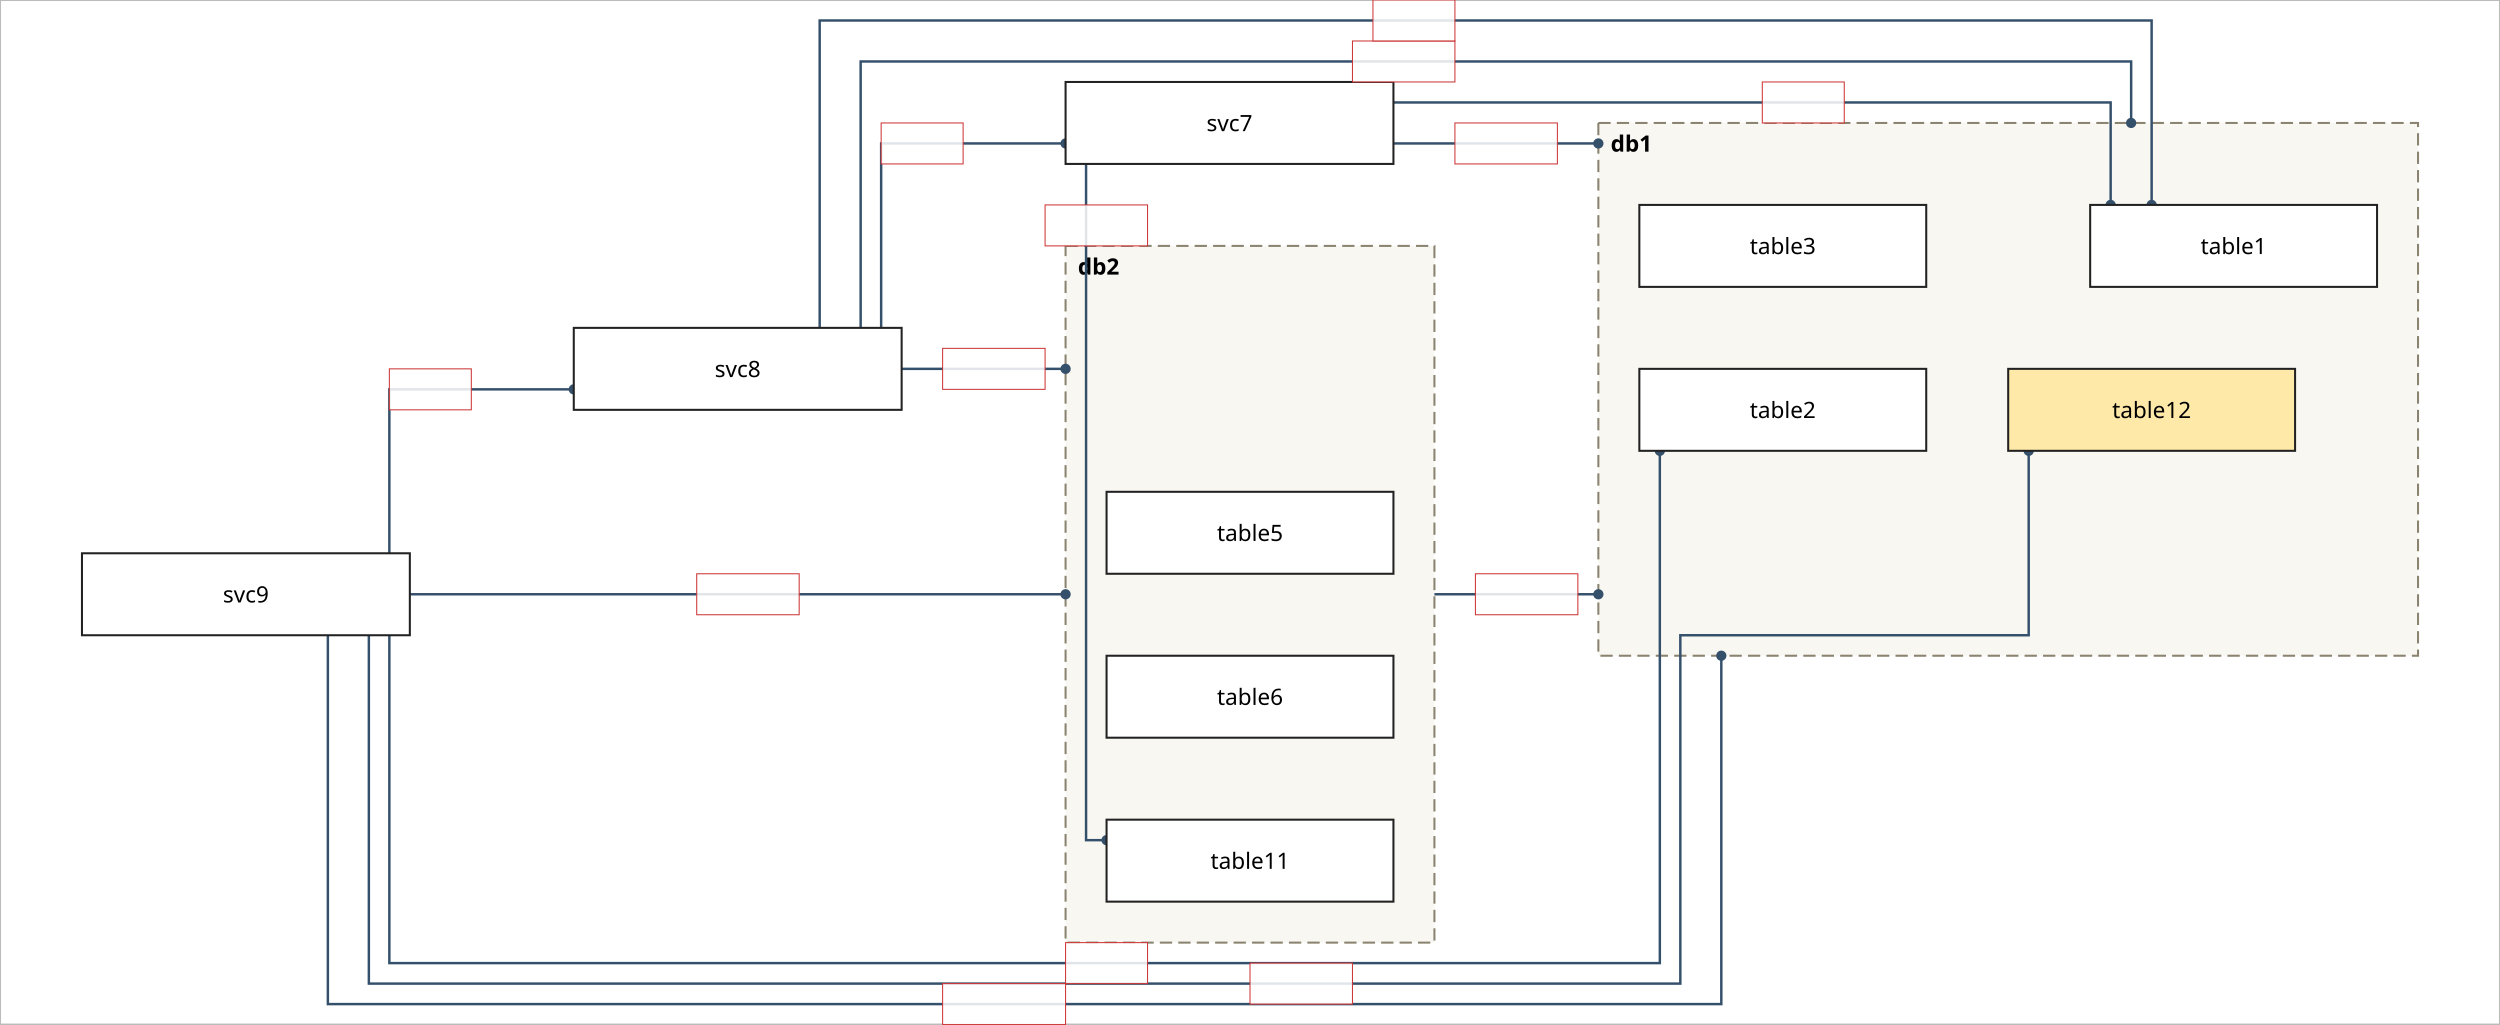
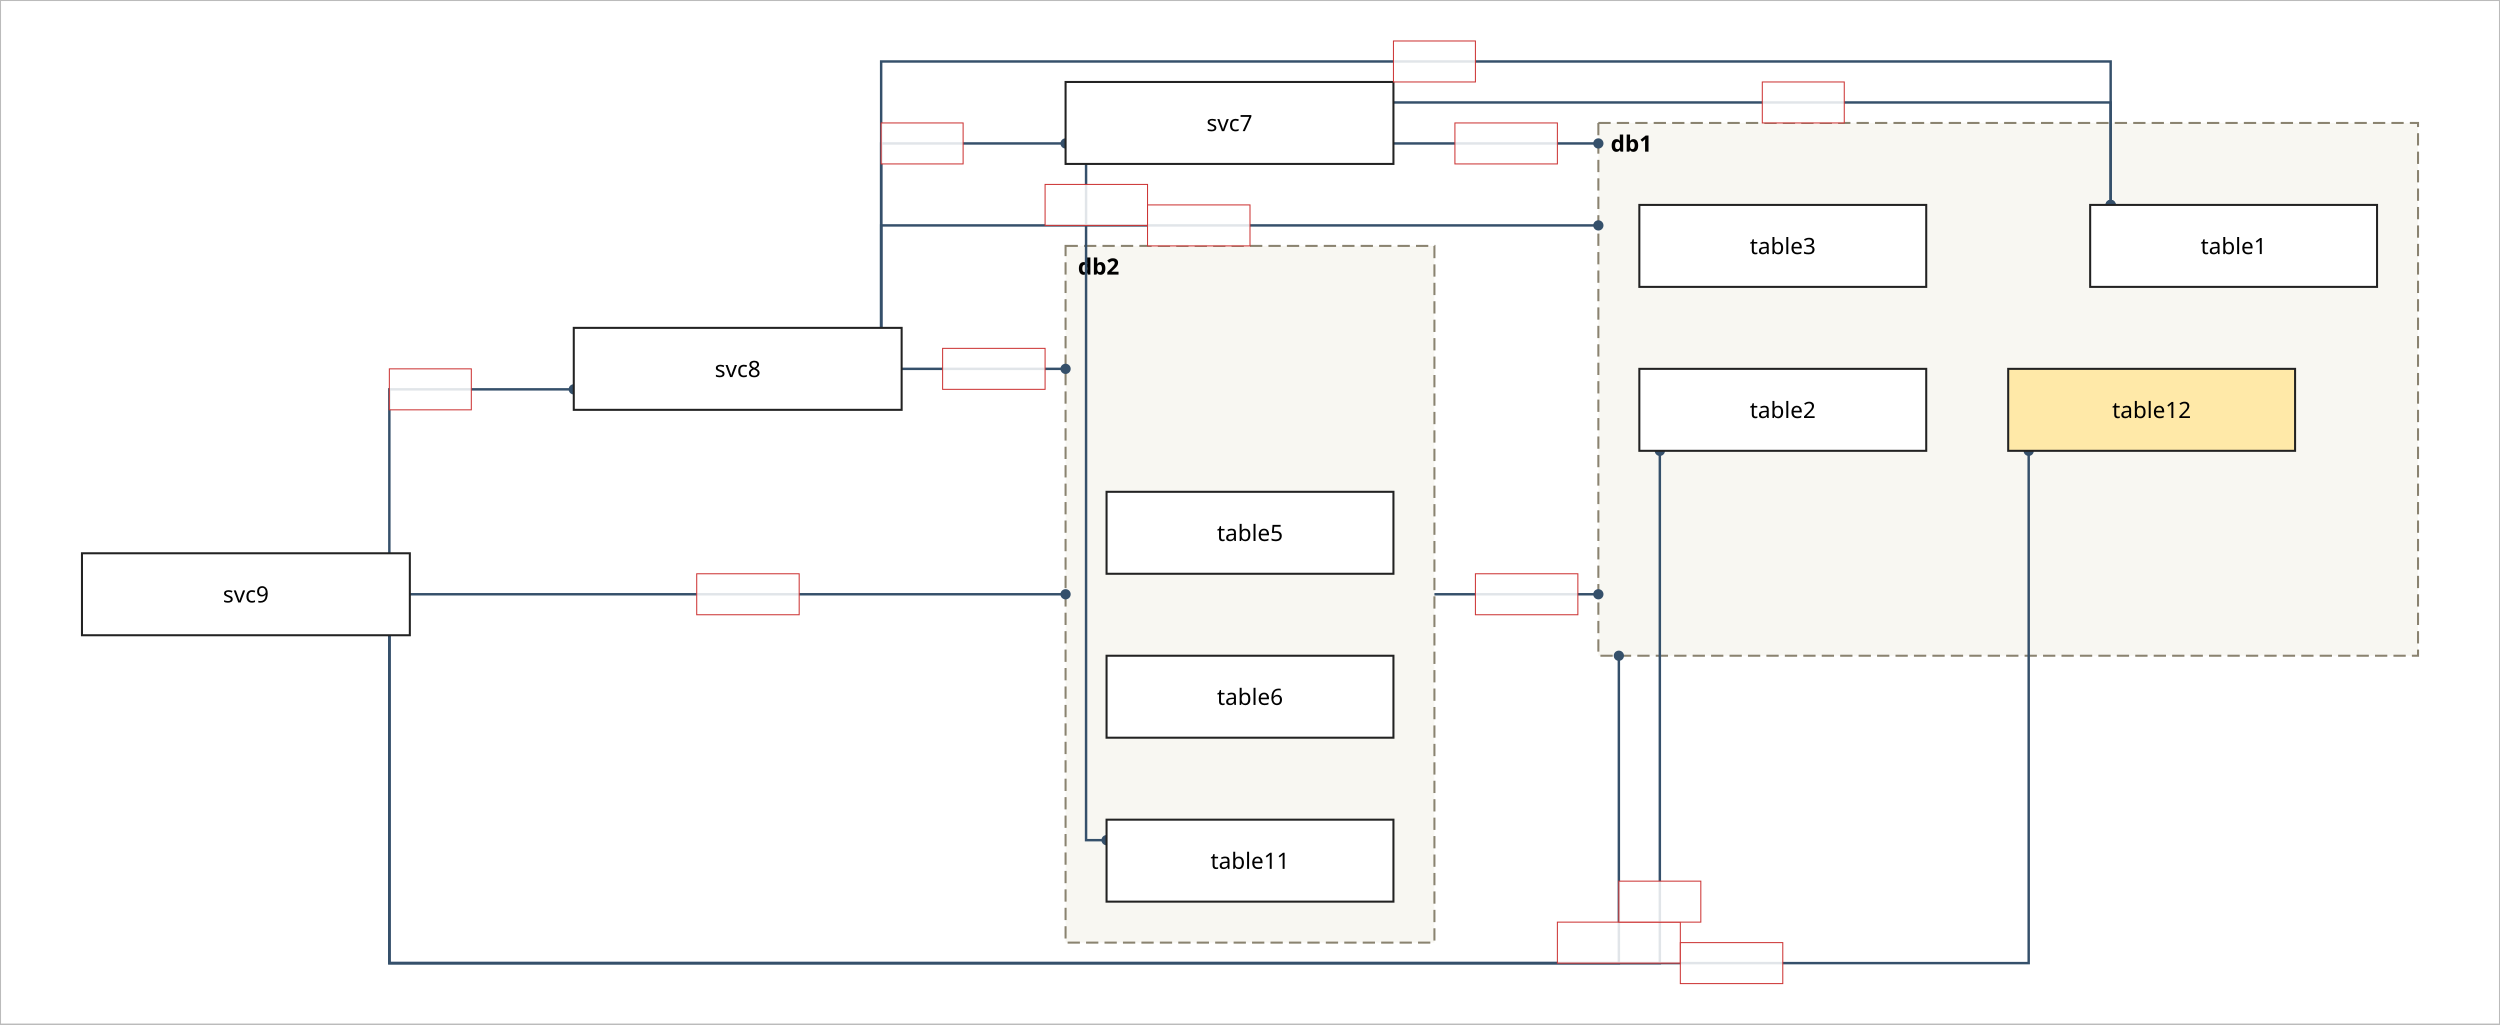
<svg xmlns="http://www.w3.org/2000/svg" width="1220" height="500" viewBox="0 0 1220 500" font-family="sans-serif" font-size="11">
  <rect width="100%" height="100%" fill="#fff" stroke="#bbb" />
  <rect x="780" y="60" width="400" height="260" fill="#f3f1ea" fill-opacity="0.6" stroke="#8a8370" stroke-dasharray="6 3" />
  <text x="786" y="74" font-weight="bold">db1</text>
  <rect x="520" y="120" width="180" height="340" fill="#f3f1ea" fill-opacity="0.6" stroke="#8a8370" stroke-dasharray="6 3" />
  <text x="526" y="134" font-weight="bold">db2</text>
  <polyline points="700,290 780,290" fill="none" stroke="#35506b" stroke-width="1.2" />
  <circle cx="780" cy="290" r="2.5" fill="#35506b" />
  <polyline points="680,70 780,70" fill="none" stroke="#35506b" stroke-width="1.2" />
  <circle cx="780" cy="70" r="2.5" fill="#35506b" />
  <polyline points="680,50 1030,50 1030,100" fill="none" stroke="#35506b" stroke-width="1.2" />
  <circle cx="1030" cy="100" r="2.5" fill="#35506b" />
  <polyline points="530,80 530,410 540,410" fill="none" stroke="#35506b" stroke-width="1.2" />
  <circle cx="540" cy="410" r="2.5" fill="#35506b" />
-   <polyline points="420,160 420,30 1040,30 1040,60" fill="none" stroke="#35506b" stroke-width="1.2" />
-   <circle cx="1040" cy="60" r="2.5" fill="#35506b" />
-   <polyline points="400,160 400,10 1050,10 1050,100" fill="none" stroke="#35506b" stroke-width="1.2" />
-   <circle cx="1050" cy="100" r="2.5" fill="#35506b" />
+   <polyline points="430,160 430,110 780,110" fill="none" stroke="#35506b" stroke-width="1.2" />
+   <circle cx="780" cy="110" r="2.5" fill="#35506b" />
+   <polyline points="430,160 430,30 1030,30 1030,100" fill="none" stroke="#35506b" stroke-width="1.2" />
+   <circle cx="1030" cy="100" r="2.5" fill="#35506b" />
  <polyline points="440,180 520,180" fill="none" stroke="#35506b" stroke-width="1.2" />
  <circle cx="520" cy="180" r="2.5" fill="#35506b" />
  <polyline points="430,160 430,70 520,70" fill="none" stroke="#35506b" stroke-width="1.2" />
  <circle cx="520" cy="70" r="2.5" fill="#35506b" />
-   <polyline points="160,310 160,490 840,490 840,320" fill="none" stroke="#35506b" stroke-width="1.2" />
-   <circle cx="840" cy="320" r="2.5" fill="#35506b" />
-   <polyline points="180,310 180,480 820,480 820,310 990,310 990,220" fill="none" stroke="#35506b" stroke-width="1.2" />
+   <polyline points="190,310 190,470 790,470 790,320" fill="none" stroke="#35506b" stroke-width="1.2" />
+   <circle cx="790" cy="320" r="2.5" fill="#35506b" />
+   <polyline points="190,310 190,470 990,470 990,220" fill="none" stroke="#35506b" stroke-width="1.2" />
  <circle cx="990" cy="220" r="2.5" fill="#35506b" />
  <polyline points="190,310 190,470 810,470 810,220" fill="none" stroke="#35506b" stroke-width="1.2" />
  <circle cx="810" cy="220" r="2.5" fill="#35506b" />
  <polyline points="200,290 520,290" fill="none" stroke="#35506b" stroke-width="1.2" />
  <circle cx="520" cy="290" r="2.5" fill="#35506b" />
  <polyline points="190,270 190,190 280,190" fill="none" stroke="#35506b" stroke-width="1.2" />
  <circle cx="280" cy="190" r="2.5" fill="#35506b" />
  <rect x="1020" y="100" width="140" height="40" fill="#fff" stroke="#222" />
  <text x="1090" y="124" text-anchor="middle">table1</text>
  <rect x="980" y="180" width="140" height="40" fill="#ffe9a8" stroke="#222" />
  <text x="1050" y="204" text-anchor="middle">table12</text>
  <rect x="800" y="180" width="140" height="40" fill="#fff" stroke="#222" />
  <text x="870" y="204" text-anchor="middle">table2</text>
  <rect x="800" y="100" width="140" height="40" fill="#fff" stroke="#222" />
  <text x="870" y="124" text-anchor="middle">table3</text>
  <rect x="540" y="400" width="140" height="40" fill="#fff" stroke="#222" />
  <text x="610" y="424" text-anchor="middle">table11</text>
  <rect x="540" y="240" width="140" height="40" fill="#fff" stroke="#222" />
  <text x="610" y="264" text-anchor="middle">table5</text>
  <rect x="540" y="320" width="140" height="40" fill="#fff" stroke="#222" />
  <text x="610" y="344" text-anchor="middle">table6</text>
  <rect x="520" y="40" width="160" height="40" fill="#fff" stroke="#222" />
  <text x="600" y="64" text-anchor="middle">svc7</text>
  <rect x="280" y="160" width="160" height="40" fill="#fff" stroke="#222" />
  <text x="360" y="184" text-anchor="middle">svc8</text>
  <rect x="40" y="270" width="160" height="40" fill="#fff" stroke="#222" />
  <text x="120" y="294" text-anchor="middle">svc9</text>
  <rect x="720" y="280" width="50" height="20" fill="#fff" fill-opacity="0.85" stroke="#c33" stroke-width="0.5" />
  <rect x="710" y="60" width="50" height="20" fill="#fff" fill-opacity="0.85" stroke="#c33" stroke-width="0.5" />
  <rect x="860" y="40" width="40" height="20" fill="#fff" fill-opacity="0.85" stroke="#c33" stroke-width="0.5" />
-   <rect x="510" y="100" width="50" height="20" fill="#fff" fill-opacity="0.85" stroke="#c33" stroke-width="0.5" />
-   <rect x="660" y="20" width="50" height="20" fill="#fff" fill-opacity="0.85" stroke="#c33" stroke-width="0.5" />
-   <rect x="670" y="0" width="40" height="20" fill="#fff" fill-opacity="0.85" stroke="#c33" stroke-width="0.5" />
+   <rect x="510" y="90" width="50" height="20" fill="#fff" fill-opacity="0.85" stroke="#c33" stroke-width="0.5" />
+   <rect x="560" y="100" width="50" height="20" fill="#fff" fill-opacity="0.85" stroke="#c33" stroke-width="0.5" />
+   <rect x="680" y="20" width="40" height="20" fill="#fff" fill-opacity="0.85" stroke="#c33" stroke-width="0.5" />
  <rect x="460" y="170" width="50" height="20" fill="#fff" fill-opacity="0.85" stroke="#c33" stroke-width="0.5" />
  <rect x="430" y="60" width="40" height="20" fill="#fff" fill-opacity="0.85" stroke="#c33" stroke-width="0.5" />
-   <rect x="460" y="480" width="60" height="20" fill="#fff" fill-opacity="0.85" stroke="#c33" stroke-width="0.5" />
-   <rect x="610" y="470" width="50" height="20" fill="#fff" fill-opacity="0.85" stroke="#c33" stroke-width="0.5" />
-   <rect x="520" y="460" width="40" height="20" fill="#fff" fill-opacity="0.85" stroke="#c33" stroke-width="0.5" />
+   <rect x="760" y="450" width="60" height="20" fill="#fff" fill-opacity="0.85" stroke="#c33" stroke-width="0.5" />
+   <rect x="820" y="460" width="50" height="20" fill="#fff" fill-opacity="0.85" stroke="#c33" stroke-width="0.5" />
+   <rect x="790" y="430" width="40" height="20" fill="#fff" fill-opacity="0.85" stroke="#c33" stroke-width="0.5" />
  <rect x="340" y="280" width="50" height="20" fill="#fff" fill-opacity="0.85" stroke="#c33" stroke-width="0.5" />
  <rect x="190" y="180" width="40" height="20" fill="#fff" fill-opacity="0.85" stroke="#c33" stroke-width="0.5" />
</svg>
